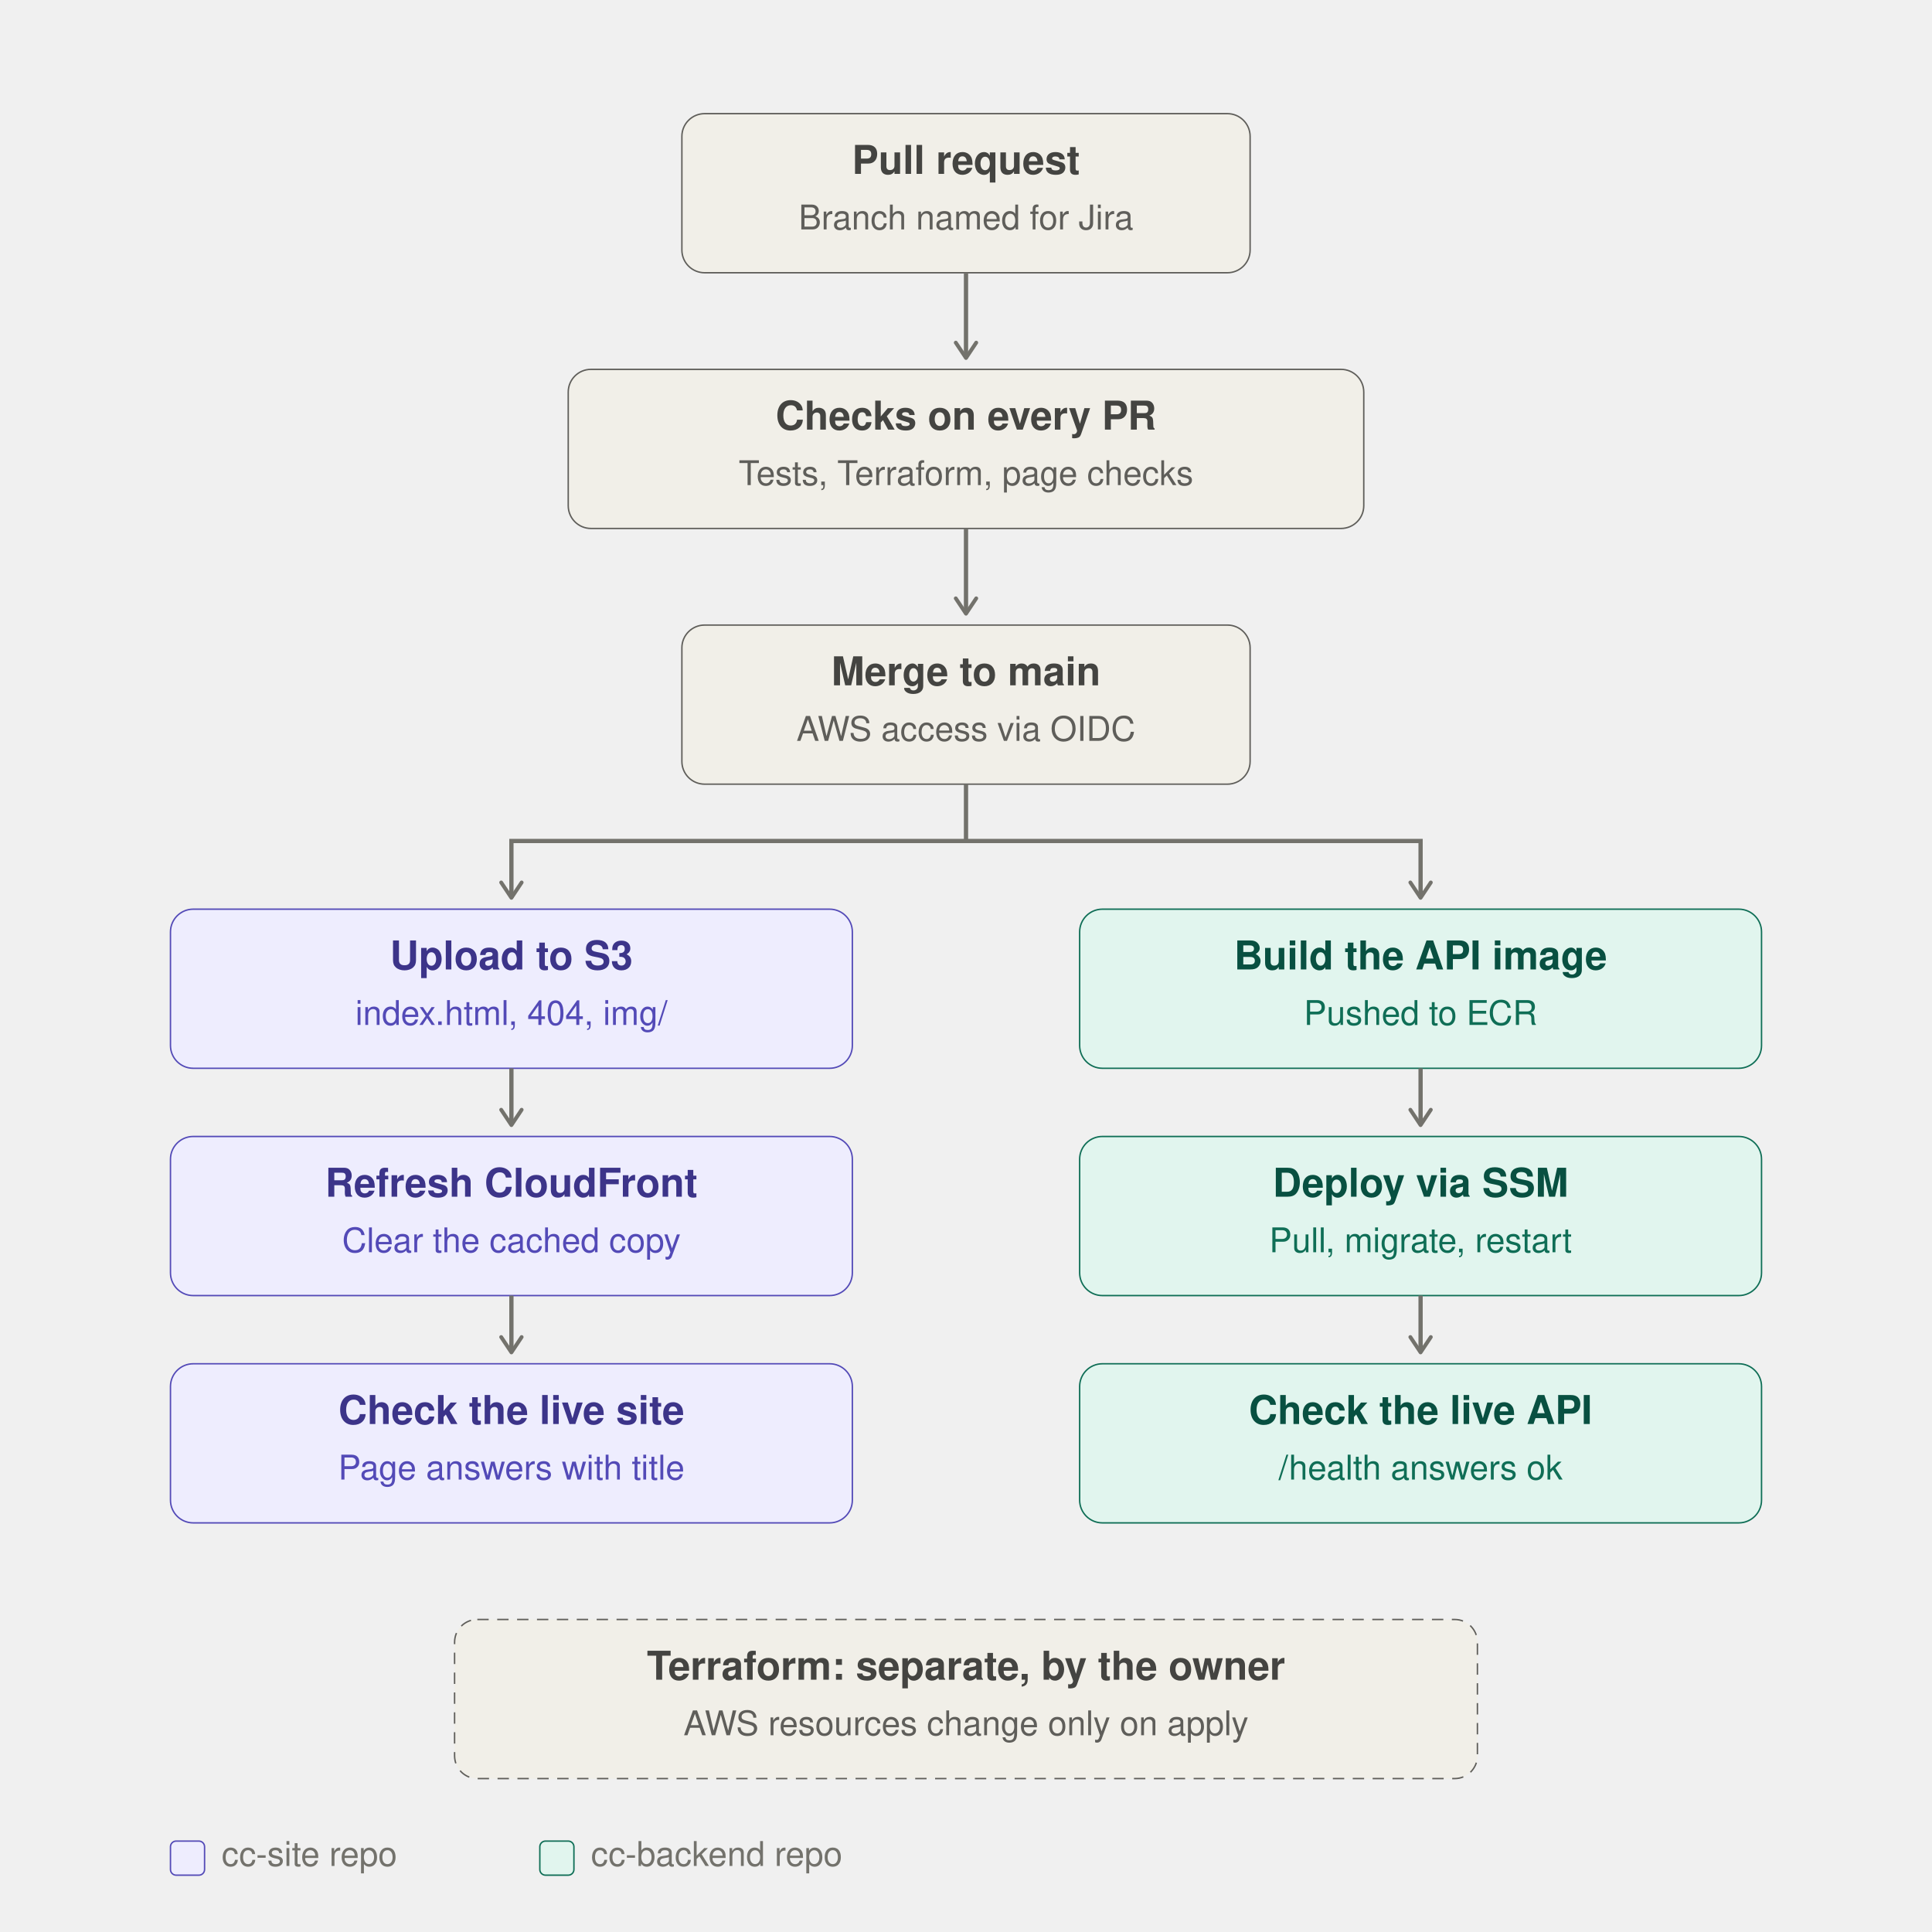
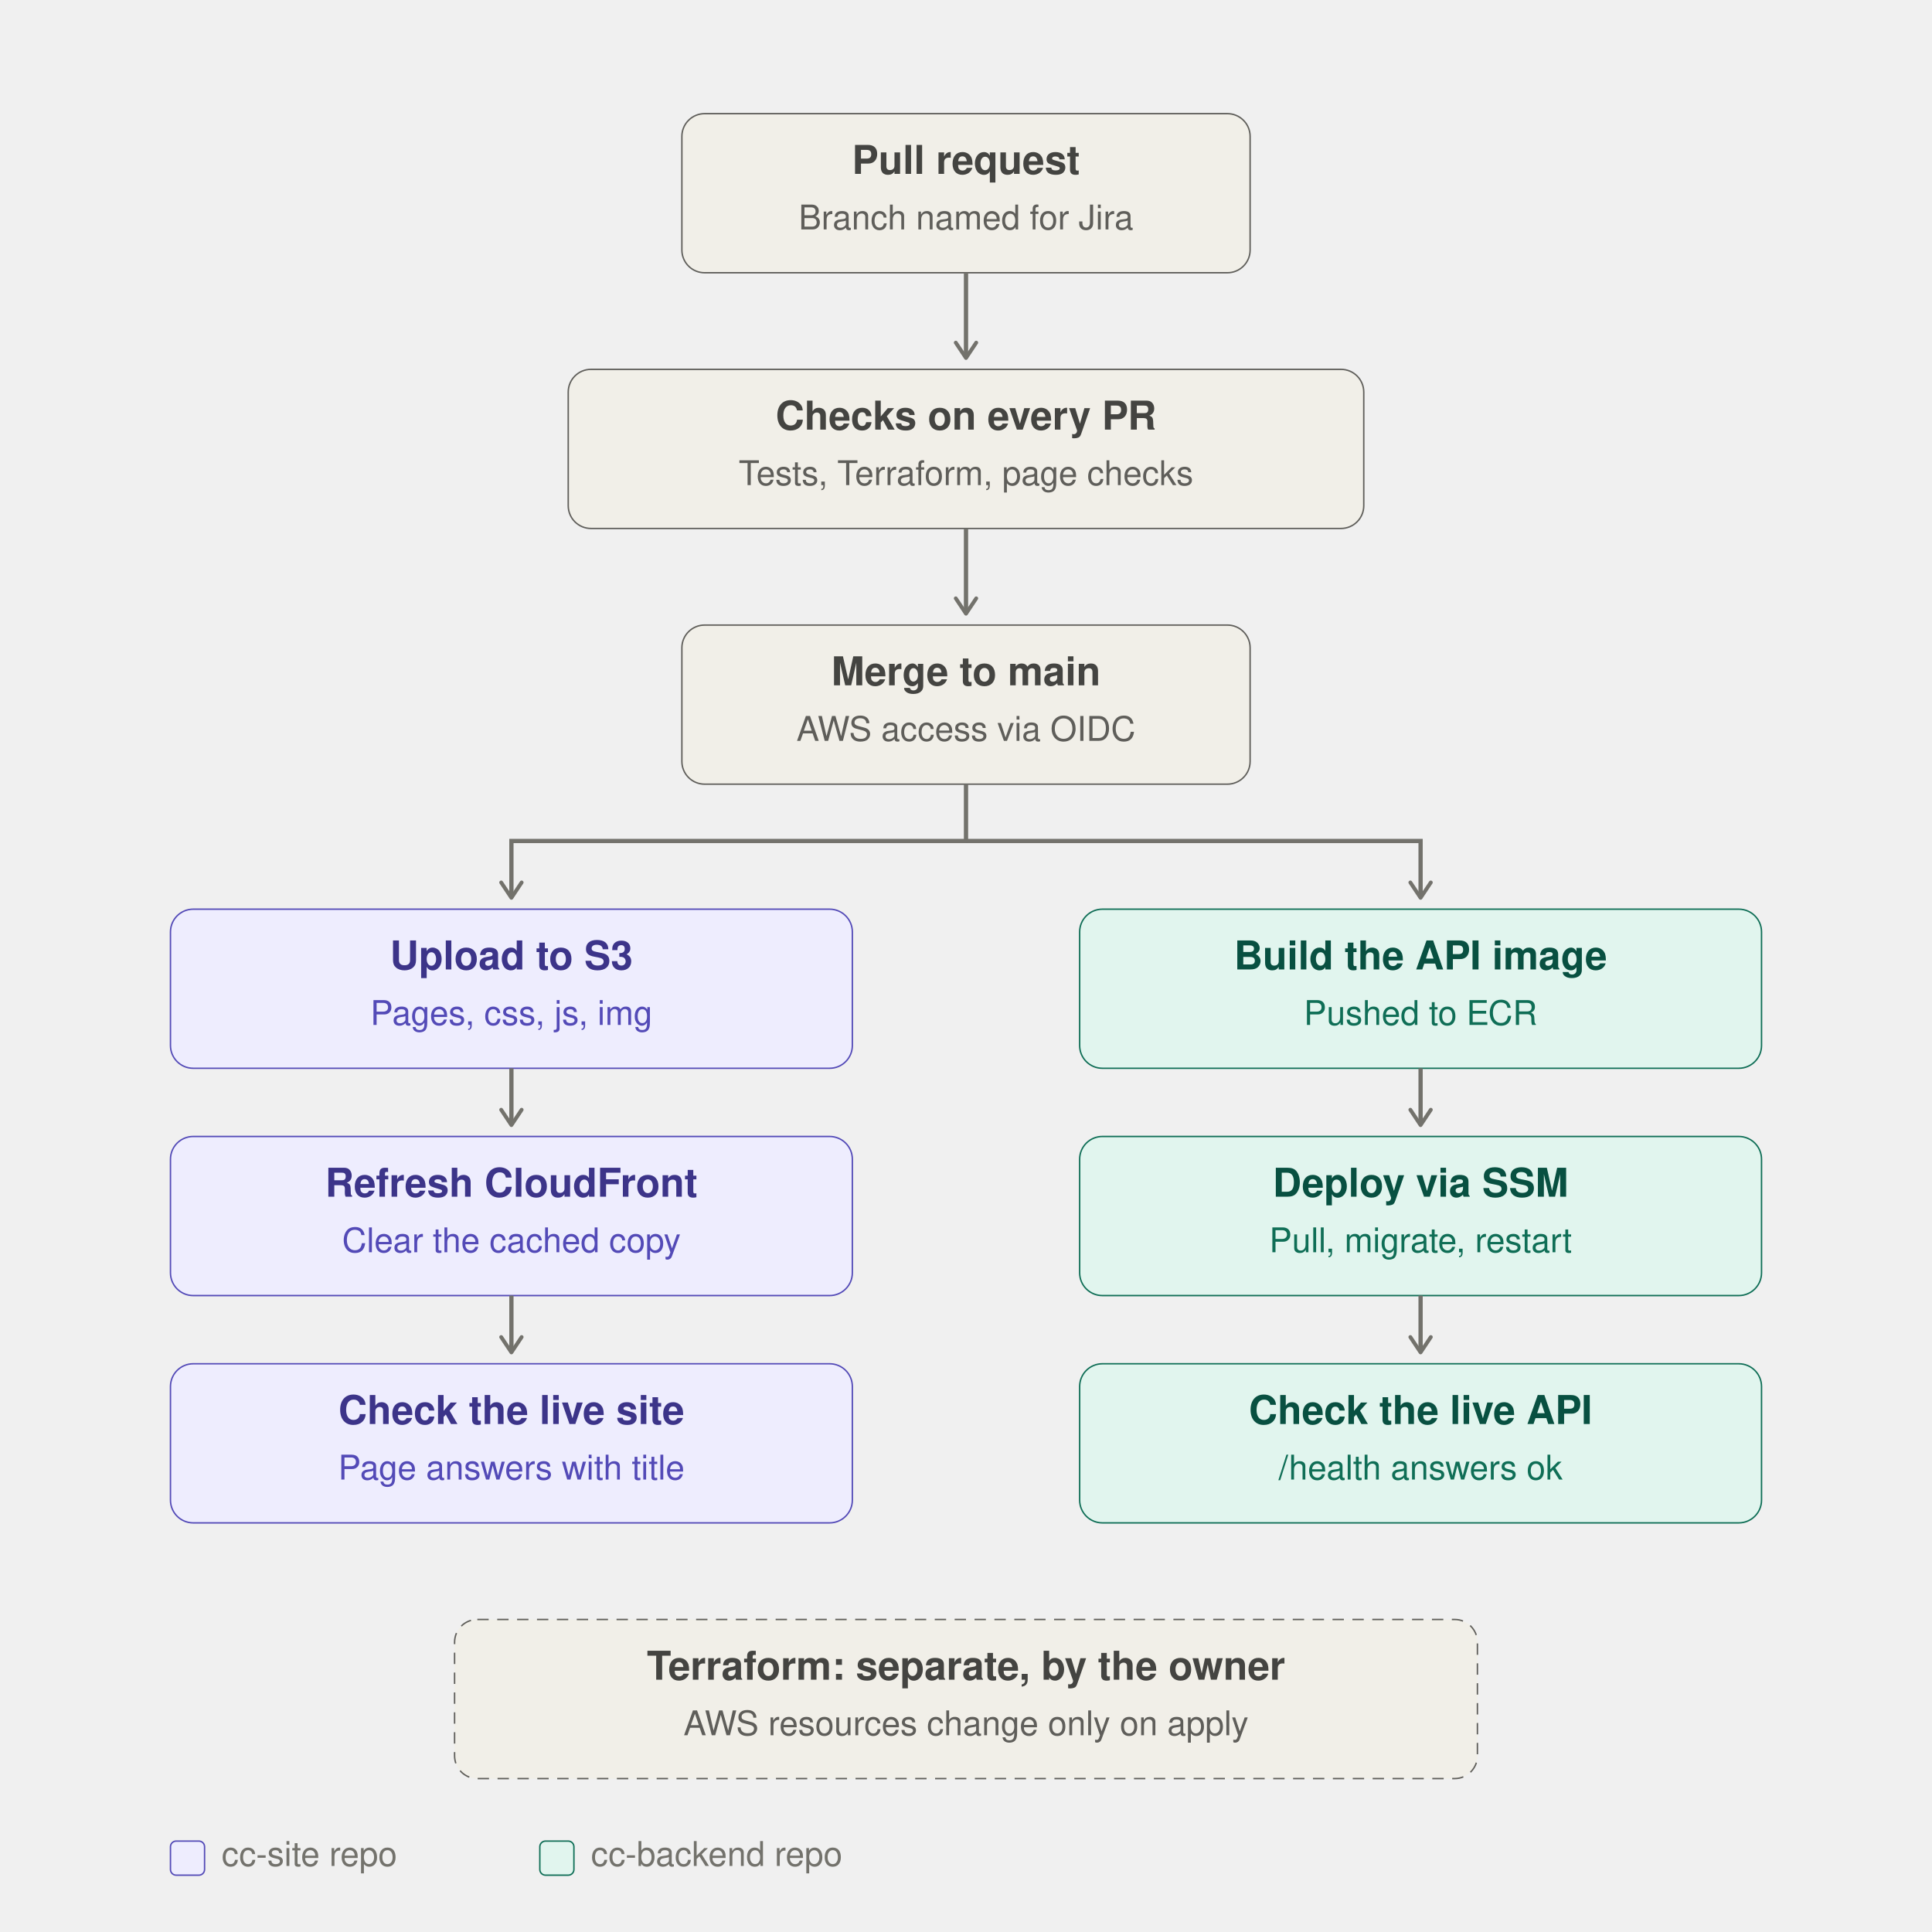
<svg xmlns="http://www.w3.org/2000/svg" width="680" height="680" viewBox="0 0 680 680" role="img">
  <style>text{font-family:-apple-system,'Segoe UI',Helvetica,Arial,sans-serif}.t,.th{font-size:14px;fill:#3d3d3a}.th{font-weight:600}.ts{font-size:12px;fill:#73726c}rect.box{fill:#ffffff;stroke:#888780}.arr{stroke:#73726c;stroke-width:1.5;fill:none}.c-purple&gt;rect,rect.c-purple{fill:#EEEDFE;stroke:#534AB7} .c-purple&gt;.th{fill:#3C3489} .c-purple&gt;.ts{fill:#534AB7}.c-teal&gt;rect,rect.c-teal{fill:#E1F5EE;stroke:#0F6E56} .c-teal&gt;.th{fill:#085041} .c-teal&gt;.ts{fill:#0F6E56}.c-pink&gt;rect,rect.c-pink{fill:#FBEAF0;stroke:#993556} .c-pink&gt;.th{fill:#72243E} .c-pink&gt;.ts{fill:#993556}.c-gray&gt;rect,rect.c-gray{fill:#F1EFE8;stroke:#5F5E5A} .c-gray&gt;.th{fill:#444441} .c-gray&gt;.ts{fill:#5F5E5A}@media (prefers-color-scheme:dark){.t,.th{fill:#e8e6dc}.ts{fill:#b4b2a9}rect.box{fill:#2c2c2a;stroke:#888780}.arr{stroke:#b4b2a9}.c-purple&gt;rect,rect.c-purple{fill:#3C3489;stroke:#AFA9EC} .c-purple&gt;.th{fill:#CECBF6} .c-purple&gt;.ts{fill:#AFA9EC}.c-teal&gt;rect,rect.c-teal{fill:#085041;stroke:#5DCAA5} .c-teal&gt;.th{fill:#9FE1CB} .c-teal&gt;.ts{fill:#5DCAA5}.c-pink&gt;rect,rect.c-pink{fill:#72243E;stroke:#ED93B1} .c-pink&gt;.th{fill:#F4C0D1} .c-pink&gt;.ts{fill:#ED93B1}.c-gray&gt;rect,rect.c-gray{fill:#444441;stroke:#B4B2A9} .c-gray&gt;.th{fill:#D3D1C7} .c-gray&gt;.ts{fill:#B4B2A9}}</style>
  <defs>
    <marker id="arrow" viewBox="0 0 10 10" refX="8" refY="5" markerWidth="6" markerHeight="6" orient="auto-start-reverse">
      <path d="M2 1L8 5L2 9" fill="none" stroke="context-stroke" stroke-width="1.5" stroke-linecap="round" stroke-linejoin="round" />
    </marker>
  </defs>
  <g class="c-gray">
    <rect x="240" y="40" width="200" height="56" rx="8" stroke-width="0.5" />
    <text class="th" x="340" y="58" text-anchor="middle" dominant-baseline="central">Pull request</text>
    <text class="ts" x="340" y="78" text-anchor="middle" dominant-baseline="central">Branch named for Jira</text>
  </g>
  <line x1="340" y1="96" x2="340" y2="126" class="arr" marker-end="url(#arrow)" />
  <g class="c-gray">
    <rect x="200" y="130" width="280" height="56" rx="8" stroke-width="0.5" />
    <text class="th" x="340" y="148" text-anchor="middle" dominant-baseline="central">Checks on every PR</text>
    <text class="ts" x="340" y="168" text-anchor="middle" dominant-baseline="central">Tests, Terraform, page checks</text>
  </g>
  <line x1="340" y1="186" x2="340" y2="216" class="arr" marker-end="url(#arrow)" />
  <g class="c-gray">
    <rect x="240" y="220" width="200" height="56" rx="8" stroke-width="0.5" />
    <text class="th" x="340" y="238" text-anchor="middle" dominant-baseline="central">Merge to main</text>
    <text class="ts" x="340" y="258" text-anchor="middle" dominant-baseline="central">AWS access via OIDC</text>
  </g>
  <path d="M340 276 L340 296 L180 296 L180 316" class="arr" marker-end="url(#arrow)" />
  <path d="M340 296 L500 296 L500 316" class="arr" marker-end="url(#arrow)" />
  <g class="c-purple">
    <rect x="60" y="320" width="240" height="56" rx="8" stroke-width="0.5" />
    <text class="th" x="180" y="338" text-anchor="middle" dominant-baseline="central">Upload to S3</text>
-     <text class="ts" x="180" y="358" text-anchor="middle" dominant-baseline="central">index.html, 404, img/</text>
+     <text class="ts" x="180" y="358" text-anchor="middle" dominant-baseline="central">Pages, css, js, img</text>
  </g>
  <line x1="180" y1="376" x2="180" y2="396" class="arr" marker-end="url(#arrow)" />
  <g class="c-purple">
    <rect x="60" y="400" width="240" height="56" rx="8" stroke-width="0.5" />
    <text class="th" x="180" y="418" text-anchor="middle" dominant-baseline="central">Refresh CloudFront</text>
    <text class="ts" x="180" y="438" text-anchor="middle" dominant-baseline="central">Clear the cached copy</text>
  </g>
  <line x1="180" y1="456" x2="180" y2="476" class="arr" marker-end="url(#arrow)" />
  <g class="c-purple">
    <rect x="60" y="480" width="240" height="56" rx="8" stroke-width="0.5" />
    <text class="th" x="180" y="498" text-anchor="middle" dominant-baseline="central">Check the live site</text>
    <text class="ts" x="180" y="518" text-anchor="middle" dominant-baseline="central">Page answers with title</text>
  </g>
  <g class="c-teal">
    <rect x="380" y="320" width="240" height="56" rx="8" stroke-width="0.5" />
    <text class="th" x="500" y="338" text-anchor="middle" dominant-baseline="central">Build the API image</text>
    <text class="ts" x="500" y="358" text-anchor="middle" dominant-baseline="central">Pushed to ECR</text>
  </g>
  <line x1="500" y1="376" x2="500" y2="396" class="arr" marker-end="url(#arrow)" />
  <g class="c-teal">
    <rect x="380" y="400" width="240" height="56" rx="8" stroke-width="0.5" />
    <text class="th" x="500" y="418" text-anchor="middle" dominant-baseline="central">Deploy via SSM</text>
    <text class="ts" x="500" y="438" text-anchor="middle" dominant-baseline="central">Pull, migrate, restart</text>
  </g>
  <line x1="500" y1="456" x2="500" y2="476" class="arr" marker-end="url(#arrow)" />
  <g class="c-teal">
    <rect x="380" y="480" width="240" height="56" rx="8" stroke-width="0.5" />
    <text class="th" x="500" y="498" text-anchor="middle" dominant-baseline="central">Check the live API</text>
    <text class="ts" x="500" y="518" text-anchor="middle" dominant-baseline="central">/health answers ok</text>
  </g>
  <g class="c-gray">
    <rect x="160" y="570" width="360" height="56" rx="8" stroke-width="0.5" stroke-dasharray="4 3" />
    <text class="th" x="340" y="588" text-anchor="middle" dominant-baseline="central">Terraform: separate, by the owner</text>
    <text class="ts" x="340" y="608" text-anchor="middle" dominant-baseline="central">AWS resources change only on apply</text>
  </g>
  <rect x="60" y="648" width="12" height="12" rx="2" class="c-purple" stroke-width="0.5" />
  <text class="ts" x="78" y="654" dominant-baseline="central">cc-site repo</text>
  <rect x="190" y="648" width="12" height="12" rx="2" class="c-teal" stroke-width="0.5" />
  <text class="ts" x="208" y="654" dominant-baseline="central">cc-backend repo</text>
</svg>
